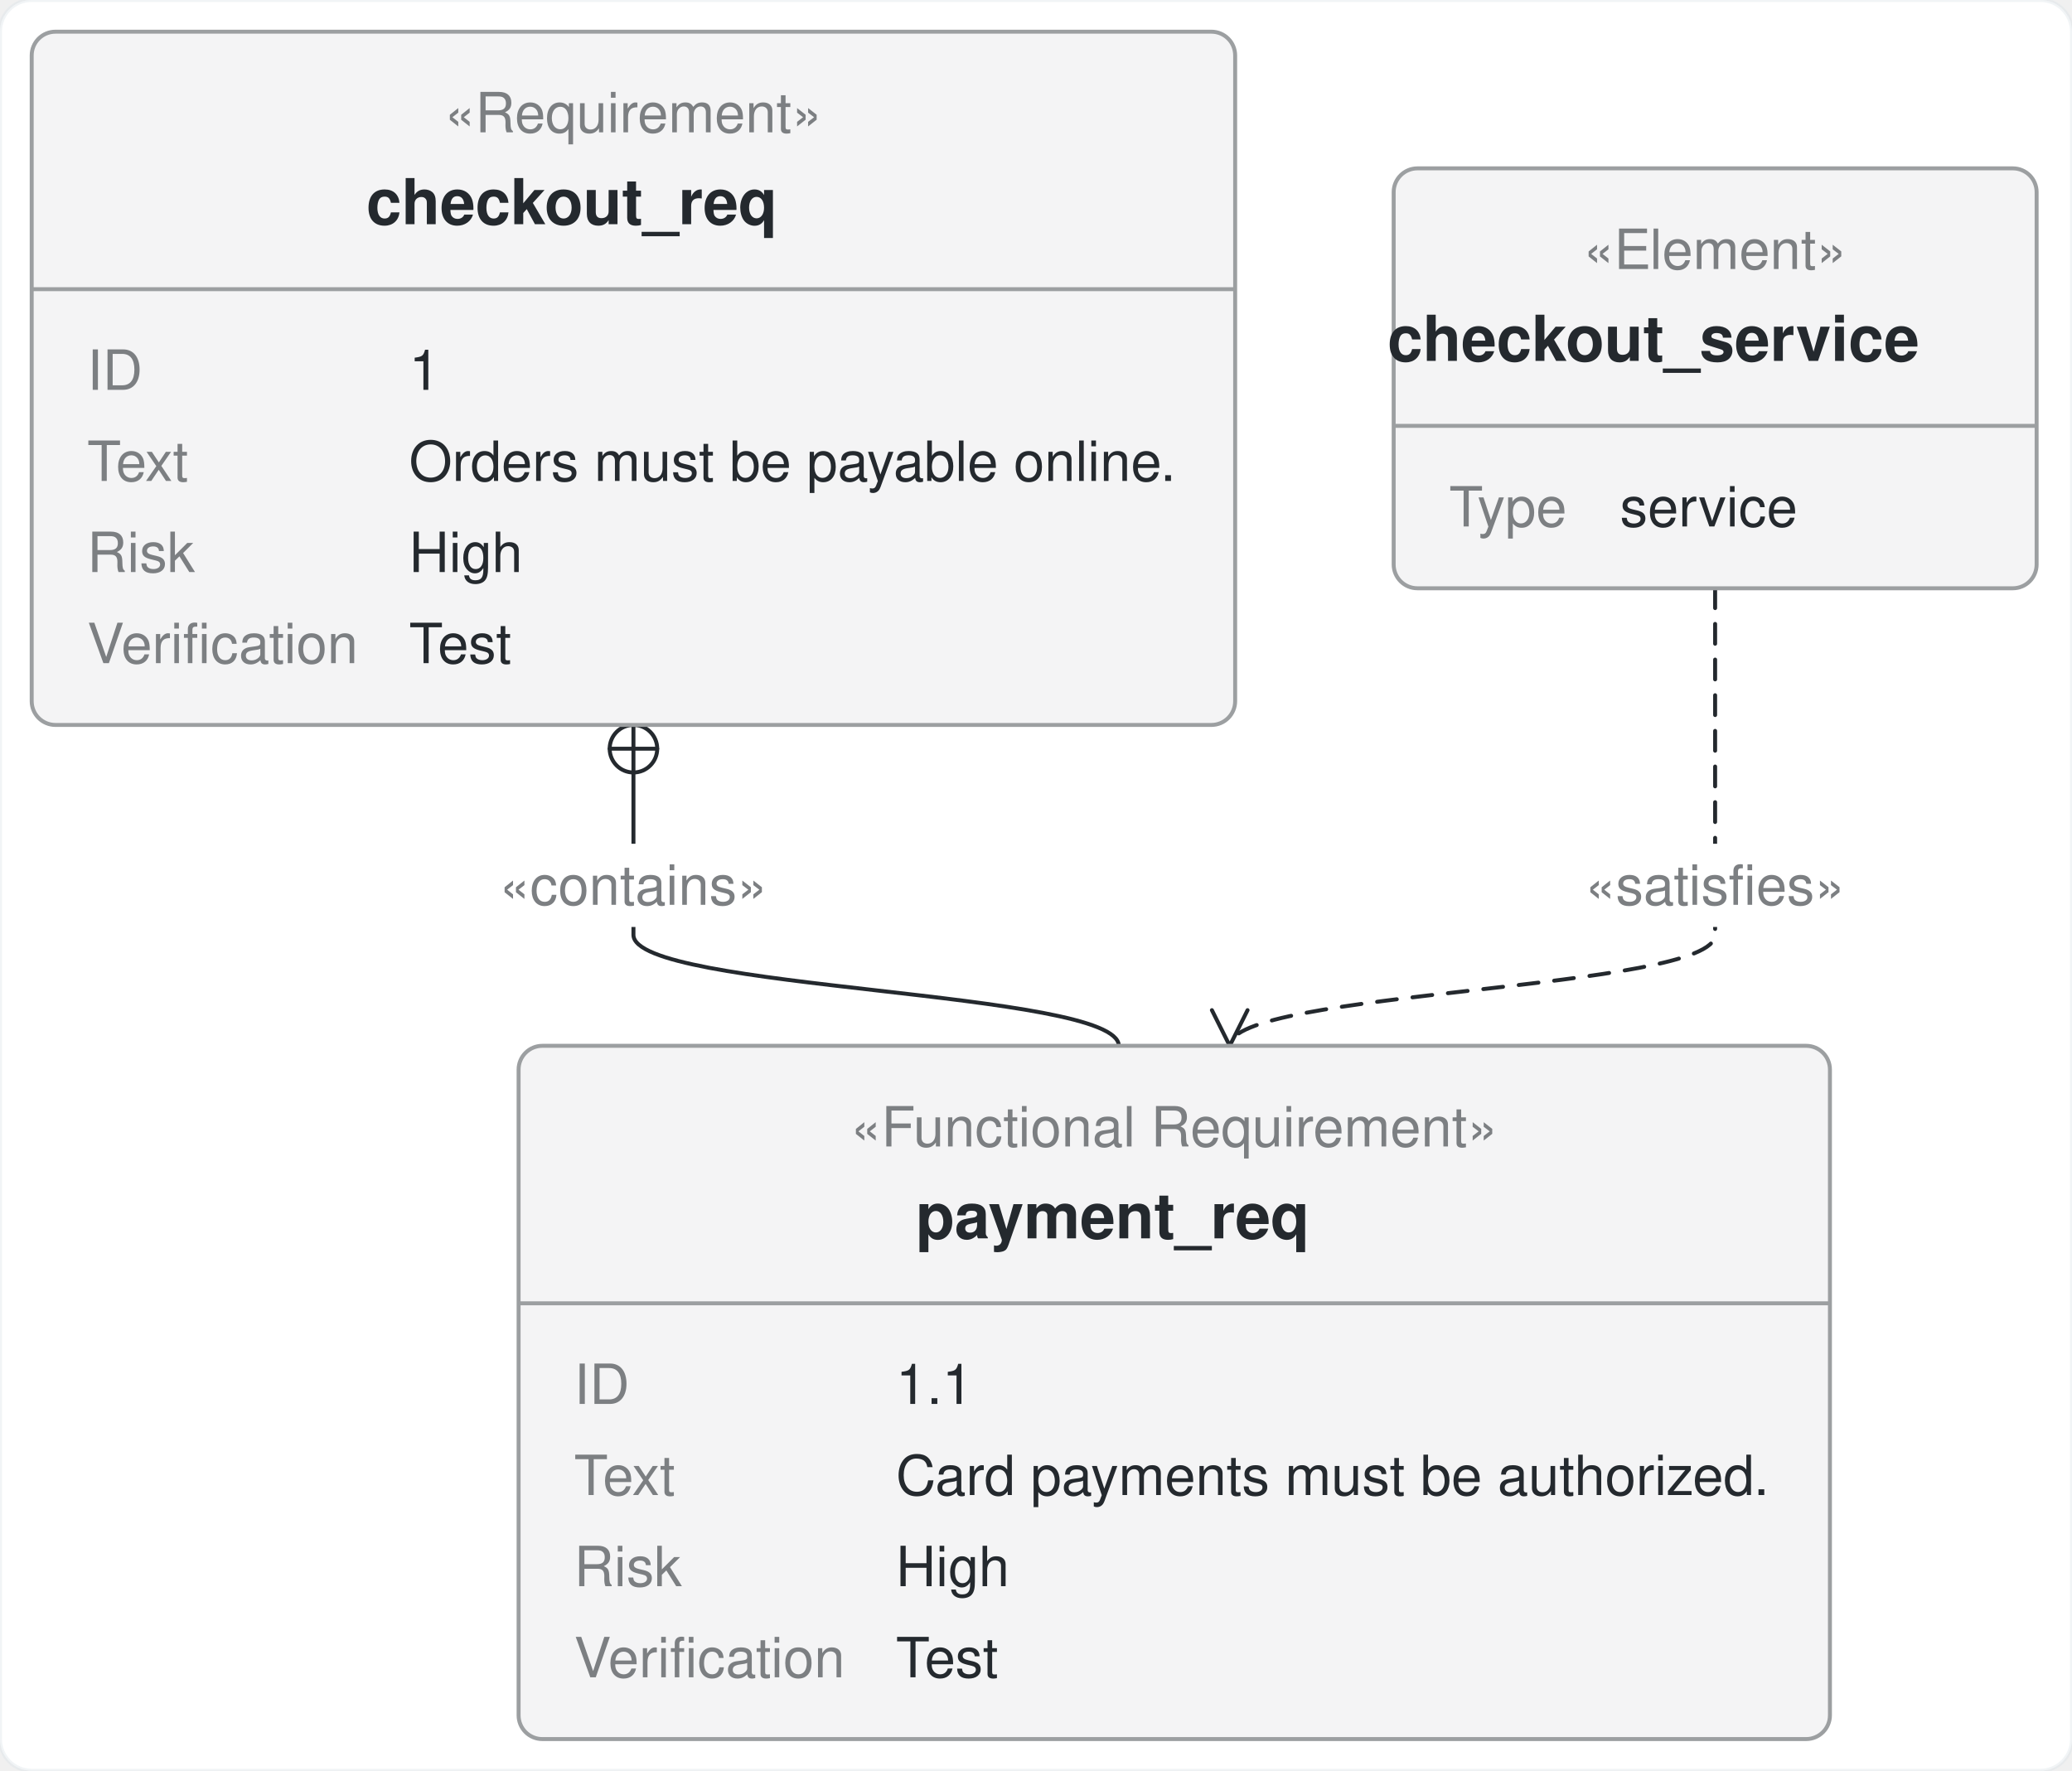
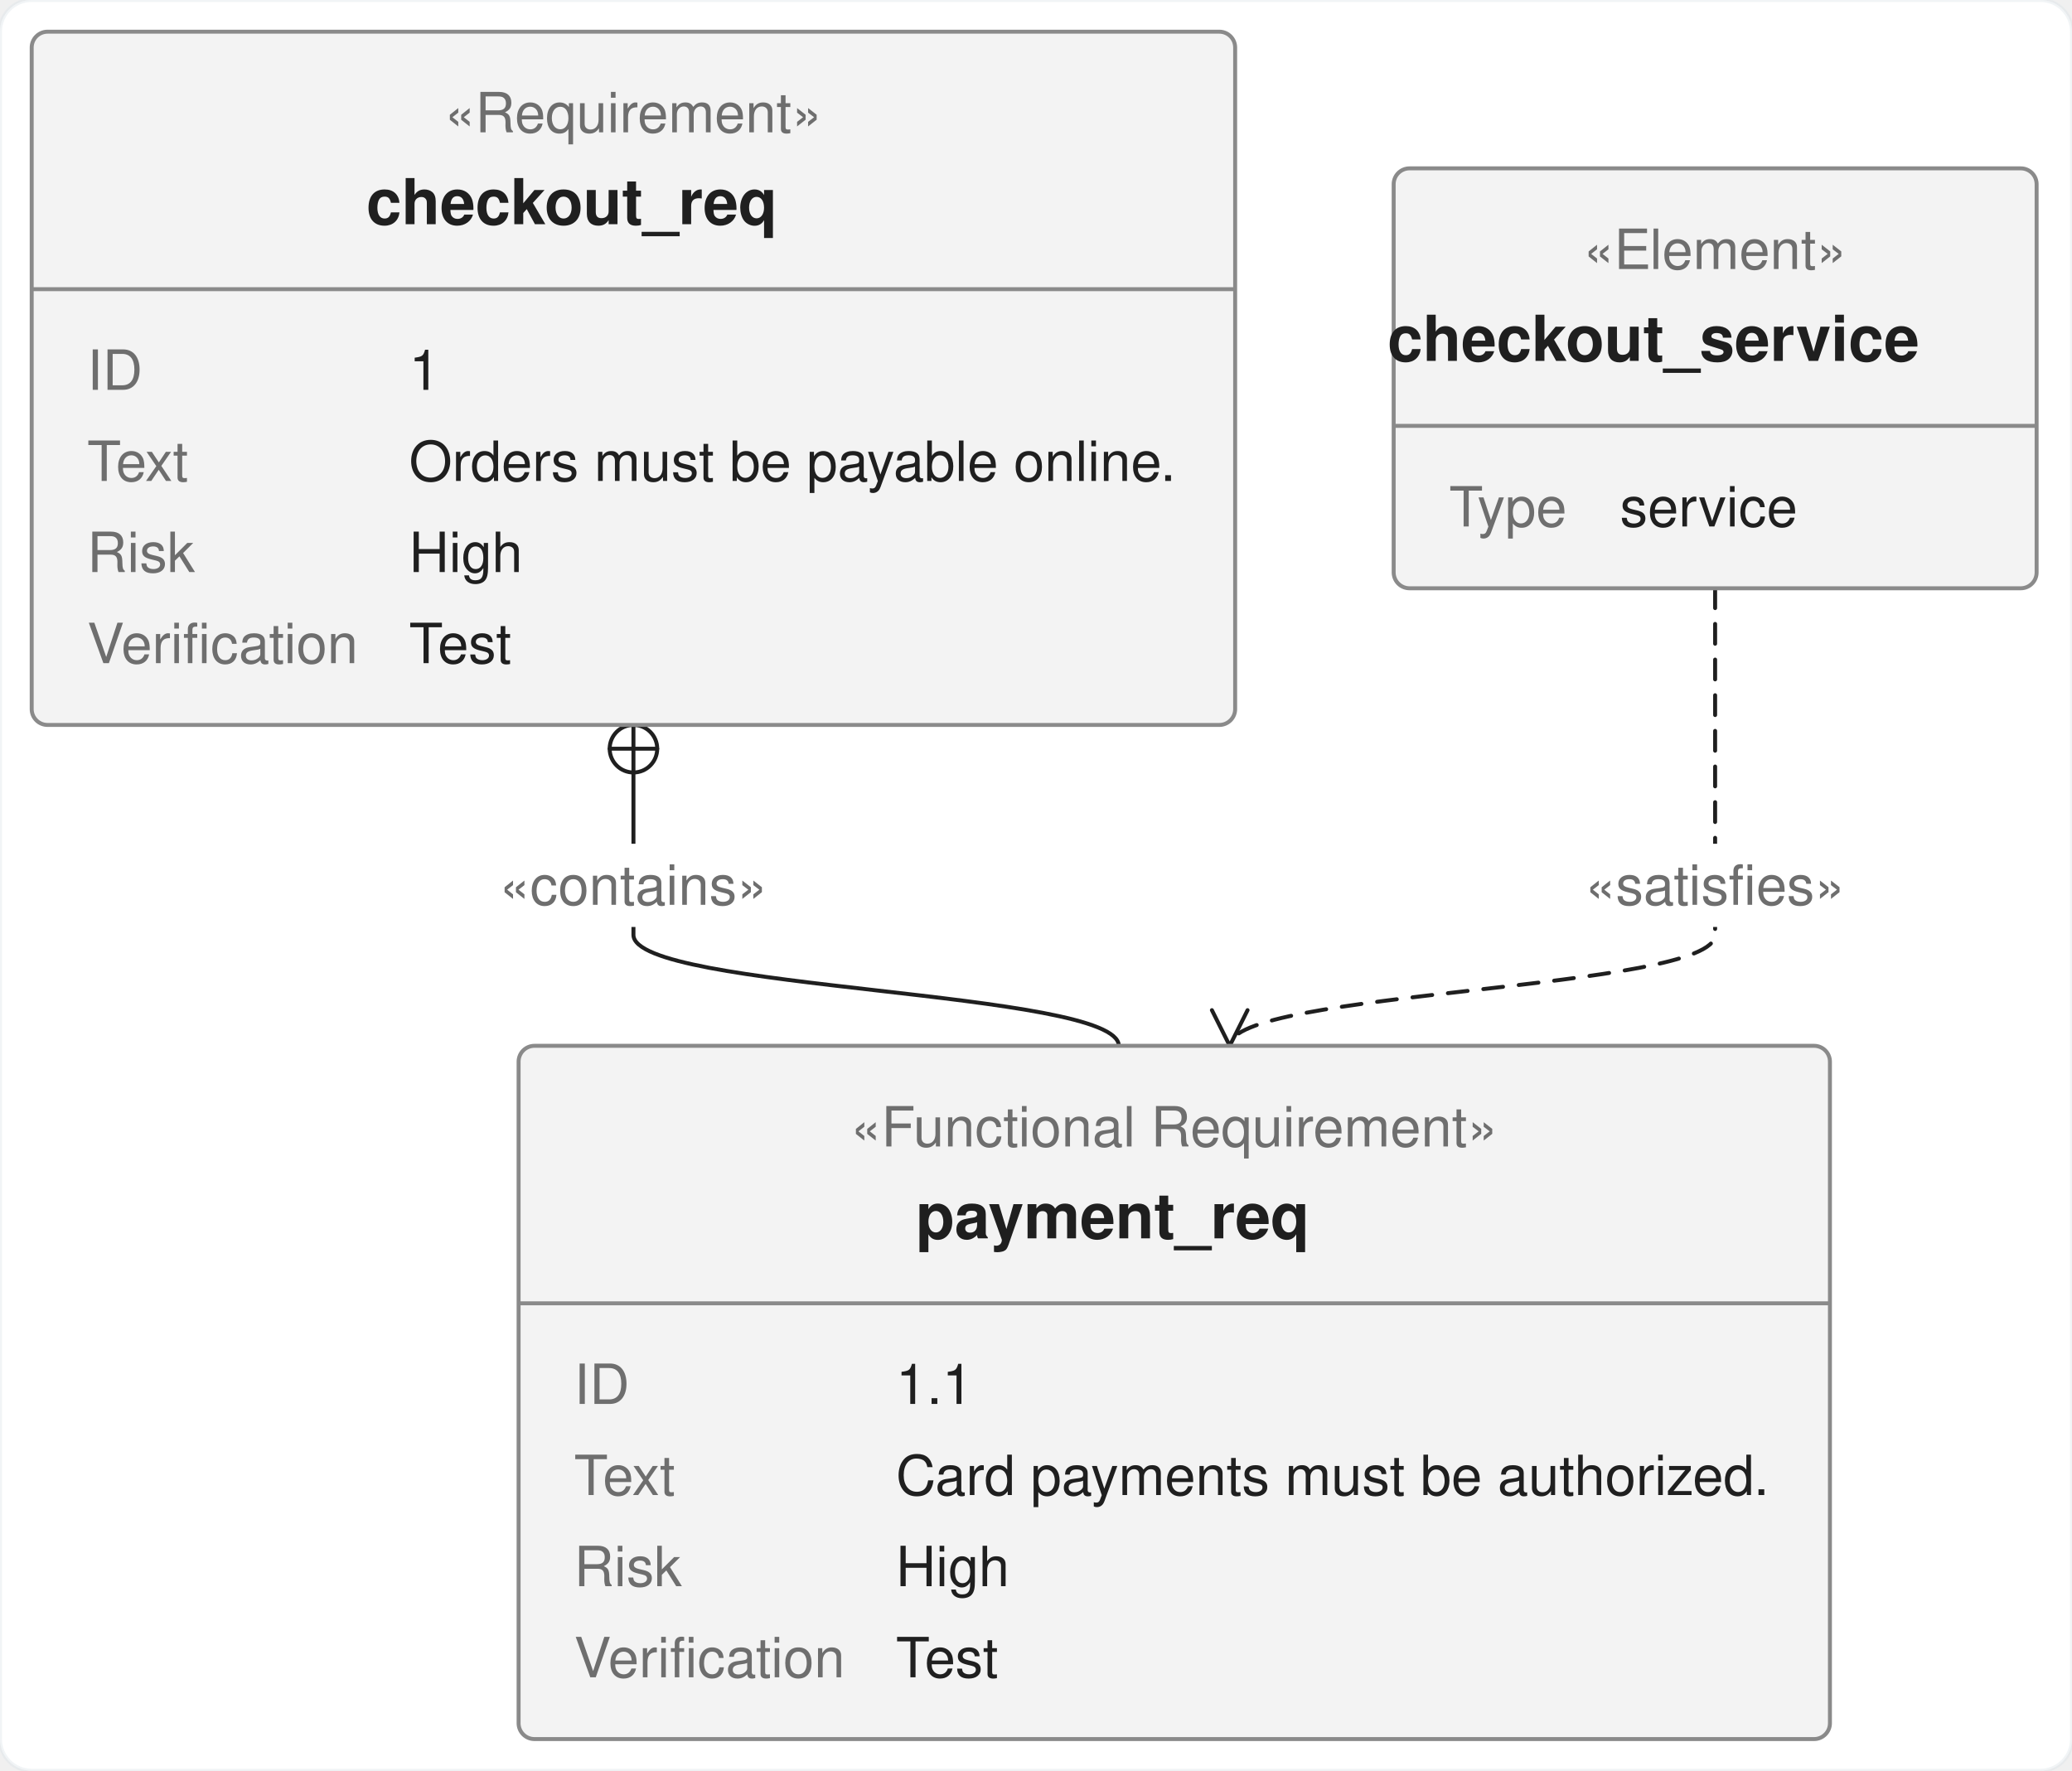
- <svg xmlns="http://www.w3.org/2000/svg" class="pele pele-requirement" viewBox="0 0 523 447" width="523" height="447" fill="#24292e" role="graphics-document document" aria-roledescription="requirement" font-family="Helvetica" font-size="16">
+ <svg xmlns="http://www.w3.org/2000/svg" class="pele pele-requirement" viewBox="0 0 523 447" width="523" height="447" fill="#1f1f1f" role="graphics-document document" aria-roledescription="requirement" font-family="Helvetica" font-size="16">
  <rect x="0" y="0" width="523" height="447" rx="8" fill="#ffffff" stroke="#d8dee4" stroke-width="1" stroke-opacity="0.35" />
-   <g class="pele-edges" fill="none" stroke="#24292e" stroke-linecap="round">
+   <g class="pele-edges" fill="none" stroke="#1f1f1f" stroke-linecap="round">
    <g class="pele-edge pele-relationship-contains" data-id="checkout_req-payment_req-0">
      <path d="M159.89,195L159.89,236C159.89,250 282.4,250 282.4,264" />
      <circle class="pele-marker" cx="159.89" cy="189" r="6" />
      <path class="pele-marker" d="M159.89,195L159.89,183M153.89,189L165.89,189" />
    </g>
    <g class="pele-edge pele-relationship-arrow" data-id="checkout_service-payment_req-1">
      <path d="M432.92,148.5L432.92,236C432.92,250 310.4,250 310.4,264" stroke-dasharray="5 4" />
      <path class="pele-marker" d="M305.9,255L310.4,264L314.9,255" stroke-linejoin="round" />
    </g>
  </g>
-   <g class="pele-edge-labels" font-size="14" fill="#7c7f82">
+   <g class="pele-edge-labels" font-size="14" fill="#6e6e6e">
    <g class="pele-edge-label" data-id="checkout_req-payment_req-0">
      <rect x="121.7" y="213" width="76.38" height="21" rx="3" fill="#ffffff" />
      <text x="159.89" y="228.4" text-anchor="middle" font-size="14">«contains»</text>
    </g>
    <g class="pele-edge-label" data-id="checkout_service-payment_req-1">
      <rect x="395.51" y="213" width="74.81" height="21" rx="3" fill="#ffffff" />
      <text x="432.92" y="228.4" text-anchor="middle" font-size="14">«satisfies»</text>
    </g>
  </g>
  <g class="pele-nodes">
    <g class="pele-node pele-requirement" data-id="checkout_req" transform="translate(159.89,95.5)">
-       <rect x="-151.89" y="-87.5" width="303.77" height="175" fill="#f4f4f5" stroke="#9c9fa1" rx="6" />
-       <text class="pele-stereotype" font-size="14" fill="#7c7f82" x="0" y="-62.1" text-anchor="middle">«Requirement»</text>
+       <rect x="-151.89" y="-87.5" width="303.77" height="175" fill="#f3f3f3" stroke="#8a8a8a" rx="4" />
+       <text class="pele-stereotype" font-size="14" fill="#6e6e6e" x="0" y="-62.1" text-anchor="middle">«Requirement»</text>
      <text class="pele-label" font-size="16" font-weight="bold" text-anchor="middle" xml:space="preserve" x="0" y="-38.9">
        <tspan x="0" y="-38.9">checkout_req</tspan>
      </text>
-       <path class="pele-divider" d="M-151.89,-22.5H151.89" stroke="#9c9fa1" />
+       <path class="pele-divider" d="M-151.89,-22.5H151.89" stroke="#8a8a8a" />
      <g class="pele-fields" font-size="14">
-         <text class="pele-field" fill="#7c7f82" text-anchor="start" xml:space="preserve" font-size="14" x="-137.89" y="2.9">
+         <text class="pele-field" fill="#6e6e6e" text-anchor="start" xml:space="preserve" font-size="14" x="-137.89" y="2.9">
          <tspan x="-137.89" y="2.9">ID</tspan>
        </text>
        <text class="pele-value" text-anchor="start" xml:space="preserve" font-size="14" x="-56.64" y="2.9">
          <tspan x="-56.64" y="2.9">1</tspan>
        </text>
-         <text class="pele-field" fill="#7c7f82" text-anchor="start" xml:space="preserve" font-size="14" x="-137.89" y="25.9">
+         <text class="pele-field" fill="#6e6e6e" text-anchor="start" xml:space="preserve" font-size="14" x="-137.89" y="25.9">
          <tspan x="-137.89" y="25.9">Text</tspan>
        </text>
        <text class="pele-value" text-anchor="start" xml:space="preserve" font-size="14" x="-56.64" y="25.9">
          <tspan x="-56.64" y="25.9">Orders must be payable online.</tspan>
        </text>
-         <text class="pele-field" fill="#7c7f82" text-anchor="start" xml:space="preserve" font-size="14" x="-137.89" y="48.9">
+         <text class="pele-field" fill="#6e6e6e" text-anchor="start" xml:space="preserve" font-size="14" x="-137.89" y="48.9">
          <tspan x="-137.89" y="48.9">Risk</tspan>
        </text>
        <text class="pele-value" text-anchor="start" xml:space="preserve" font-size="14" x="-56.64" y="48.9">
          <tspan x="-56.64" y="48.9">High</tspan>
        </text>
-         <text class="pele-field" fill="#7c7f82" text-anchor="start" xml:space="preserve" font-size="14" x="-137.89" y="71.9">
+         <text class="pele-field" fill="#6e6e6e" text-anchor="start" xml:space="preserve" font-size="14" x="-137.89" y="71.9">
          <tspan x="-137.89" y="71.9">Verification</tspan>
        </text>
        <text class="pele-value" text-anchor="start" xml:space="preserve" font-size="14" x="-56.64" y="71.9">
          <tspan x="-56.64" y="71.9">Test</tspan>
        </text>
      </g>
    </g>
    <g class="pele-node pele-requirement" data-id="payment_req" transform="translate(296.4,351.5)">
-       <rect x="-165.5" y="-87.5" width="331" height="175" fill="#f4f4f5" stroke="#9c9fa1" rx="6" />
-       <text class="pele-stereotype" font-size="14" fill="#7c7f82" x="0" y="-62.1" text-anchor="middle">«Functional Requirement»</text>
+       <rect x="-165.5" y="-87.5" width="331" height="175" fill="#f3f3f3" stroke="#8a8a8a" rx="4" />
+       <text class="pele-stereotype" font-size="14" fill="#6e6e6e" x="0" y="-62.1" text-anchor="middle">«Functional Requirement»</text>
      <text class="pele-label" font-size="16" font-weight="bold" text-anchor="middle" xml:space="preserve" x="0" y="-38.9">
        <tspan x="0" y="-38.9">payment_req</tspan>
      </text>
-       <path class="pele-divider" d="M-165.5,-22.5H165.5" stroke="#9c9fa1" />
+       <path class="pele-divider" d="M-165.5,-22.5H165.5" stroke="#8a8a8a" />
      <g class="pele-fields" font-size="14">
-         <text class="pele-field" fill="#7c7f82" text-anchor="start" xml:space="preserve" font-size="14" x="-151.5" y="2.9">
+         <text class="pele-field" fill="#6e6e6e" text-anchor="start" xml:space="preserve" font-size="14" x="-151.5" y="2.9">
          <tspan x="-151.5" y="2.9">ID</tspan>
        </text>
        <text class="pele-value" text-anchor="start" xml:space="preserve" font-size="14" x="-70.26" y="2.9">
          <tspan x="-70.26" y="2.9">1.1</tspan>
        </text>
-         <text class="pele-field" fill="#7c7f82" text-anchor="start" xml:space="preserve" font-size="14" x="-151.5" y="25.9">
+         <text class="pele-field" fill="#6e6e6e" text-anchor="start" xml:space="preserve" font-size="14" x="-151.5" y="25.9">
          <tspan x="-151.5" y="25.9">Text</tspan>
        </text>
        <text class="pele-value" text-anchor="start" xml:space="preserve" font-size="14" x="-70.26" y="25.9">
          <tspan x="-70.26" y="25.9">Card payments must be authorized.</tspan>
        </text>
-         <text class="pele-field" fill="#7c7f82" text-anchor="start" xml:space="preserve" font-size="14" x="-151.5" y="48.9">
+         <text class="pele-field" fill="#6e6e6e" text-anchor="start" xml:space="preserve" font-size="14" x="-151.5" y="48.9">
          <tspan x="-151.5" y="48.9">Risk</tspan>
        </text>
        <text class="pele-value" text-anchor="start" xml:space="preserve" font-size="14" x="-70.26" y="48.9">
          <tspan x="-70.26" y="48.9">High</tspan>
        </text>
-         <text class="pele-field" fill="#7c7f82" text-anchor="start" xml:space="preserve" font-size="14" x="-151.5" y="71.9">
+         <text class="pele-field" fill="#6e6e6e" text-anchor="start" xml:space="preserve" font-size="14" x="-151.5" y="71.9">
          <tspan x="-151.5" y="71.9">Verification</tspan>
        </text>
        <text class="pele-value" text-anchor="start" xml:space="preserve" font-size="14" x="-70.26" y="71.9">
          <tspan x="-70.26" y="71.9">Test</tspan>
        </text>
      </g>
    </g>
    <g class="pele-node pele-element" data-id="checkout_service" transform="translate(432.92,95.5)">
-       <rect x="-81.14" y="-53" width="162.29" height="106" fill="#f4f4f5" stroke="#9c9fa1" rx="6" />
-       <text class="pele-stereotype" font-size="14" fill="#7c7f82" x="0" y="-27.6" text-anchor="middle">«Element»</text>
+       <rect x="-81.14" y="-53" width="162.29" height="106" fill="#f3f3f3" stroke="#8a8a8a" rx="4" />
+       <text class="pele-stereotype" font-size="14" fill="#6e6e6e" x="0" y="-27.6" text-anchor="middle">«Element»</text>
      <text class="pele-label" font-size="16" font-weight="bold" text-anchor="middle" xml:space="preserve" x="0" y="-4.4">
        <tspan x="0" y="-4.4">checkout_service</tspan>
      </text>
-       <path class="pele-divider" d="M-81.14,12H81.14" stroke="#9c9fa1" />
+       <path class="pele-divider" d="M-81.14,12H81.14" stroke="#8a8a8a" />
      <g class="pele-fields" font-size="14">
-         <text class="pele-field" fill="#7c7f82" text-anchor="start" xml:space="preserve" font-size="14" x="-67.14" y="37.4">
+         <text class="pele-field" fill="#6e6e6e" text-anchor="start" xml:space="preserve" font-size="14" x="-67.14" y="37.4">
          <tspan x="-67.14" y="37.4">Type</tspan>
        </text>
        <text class="pele-value" text-anchor="start" xml:space="preserve" font-size="14" x="-24.02" y="37.4">
          <tspan x="-24.02" y="37.4">service</tspan>
        </text>
      </g>
    </g>
  </g>
</svg>
